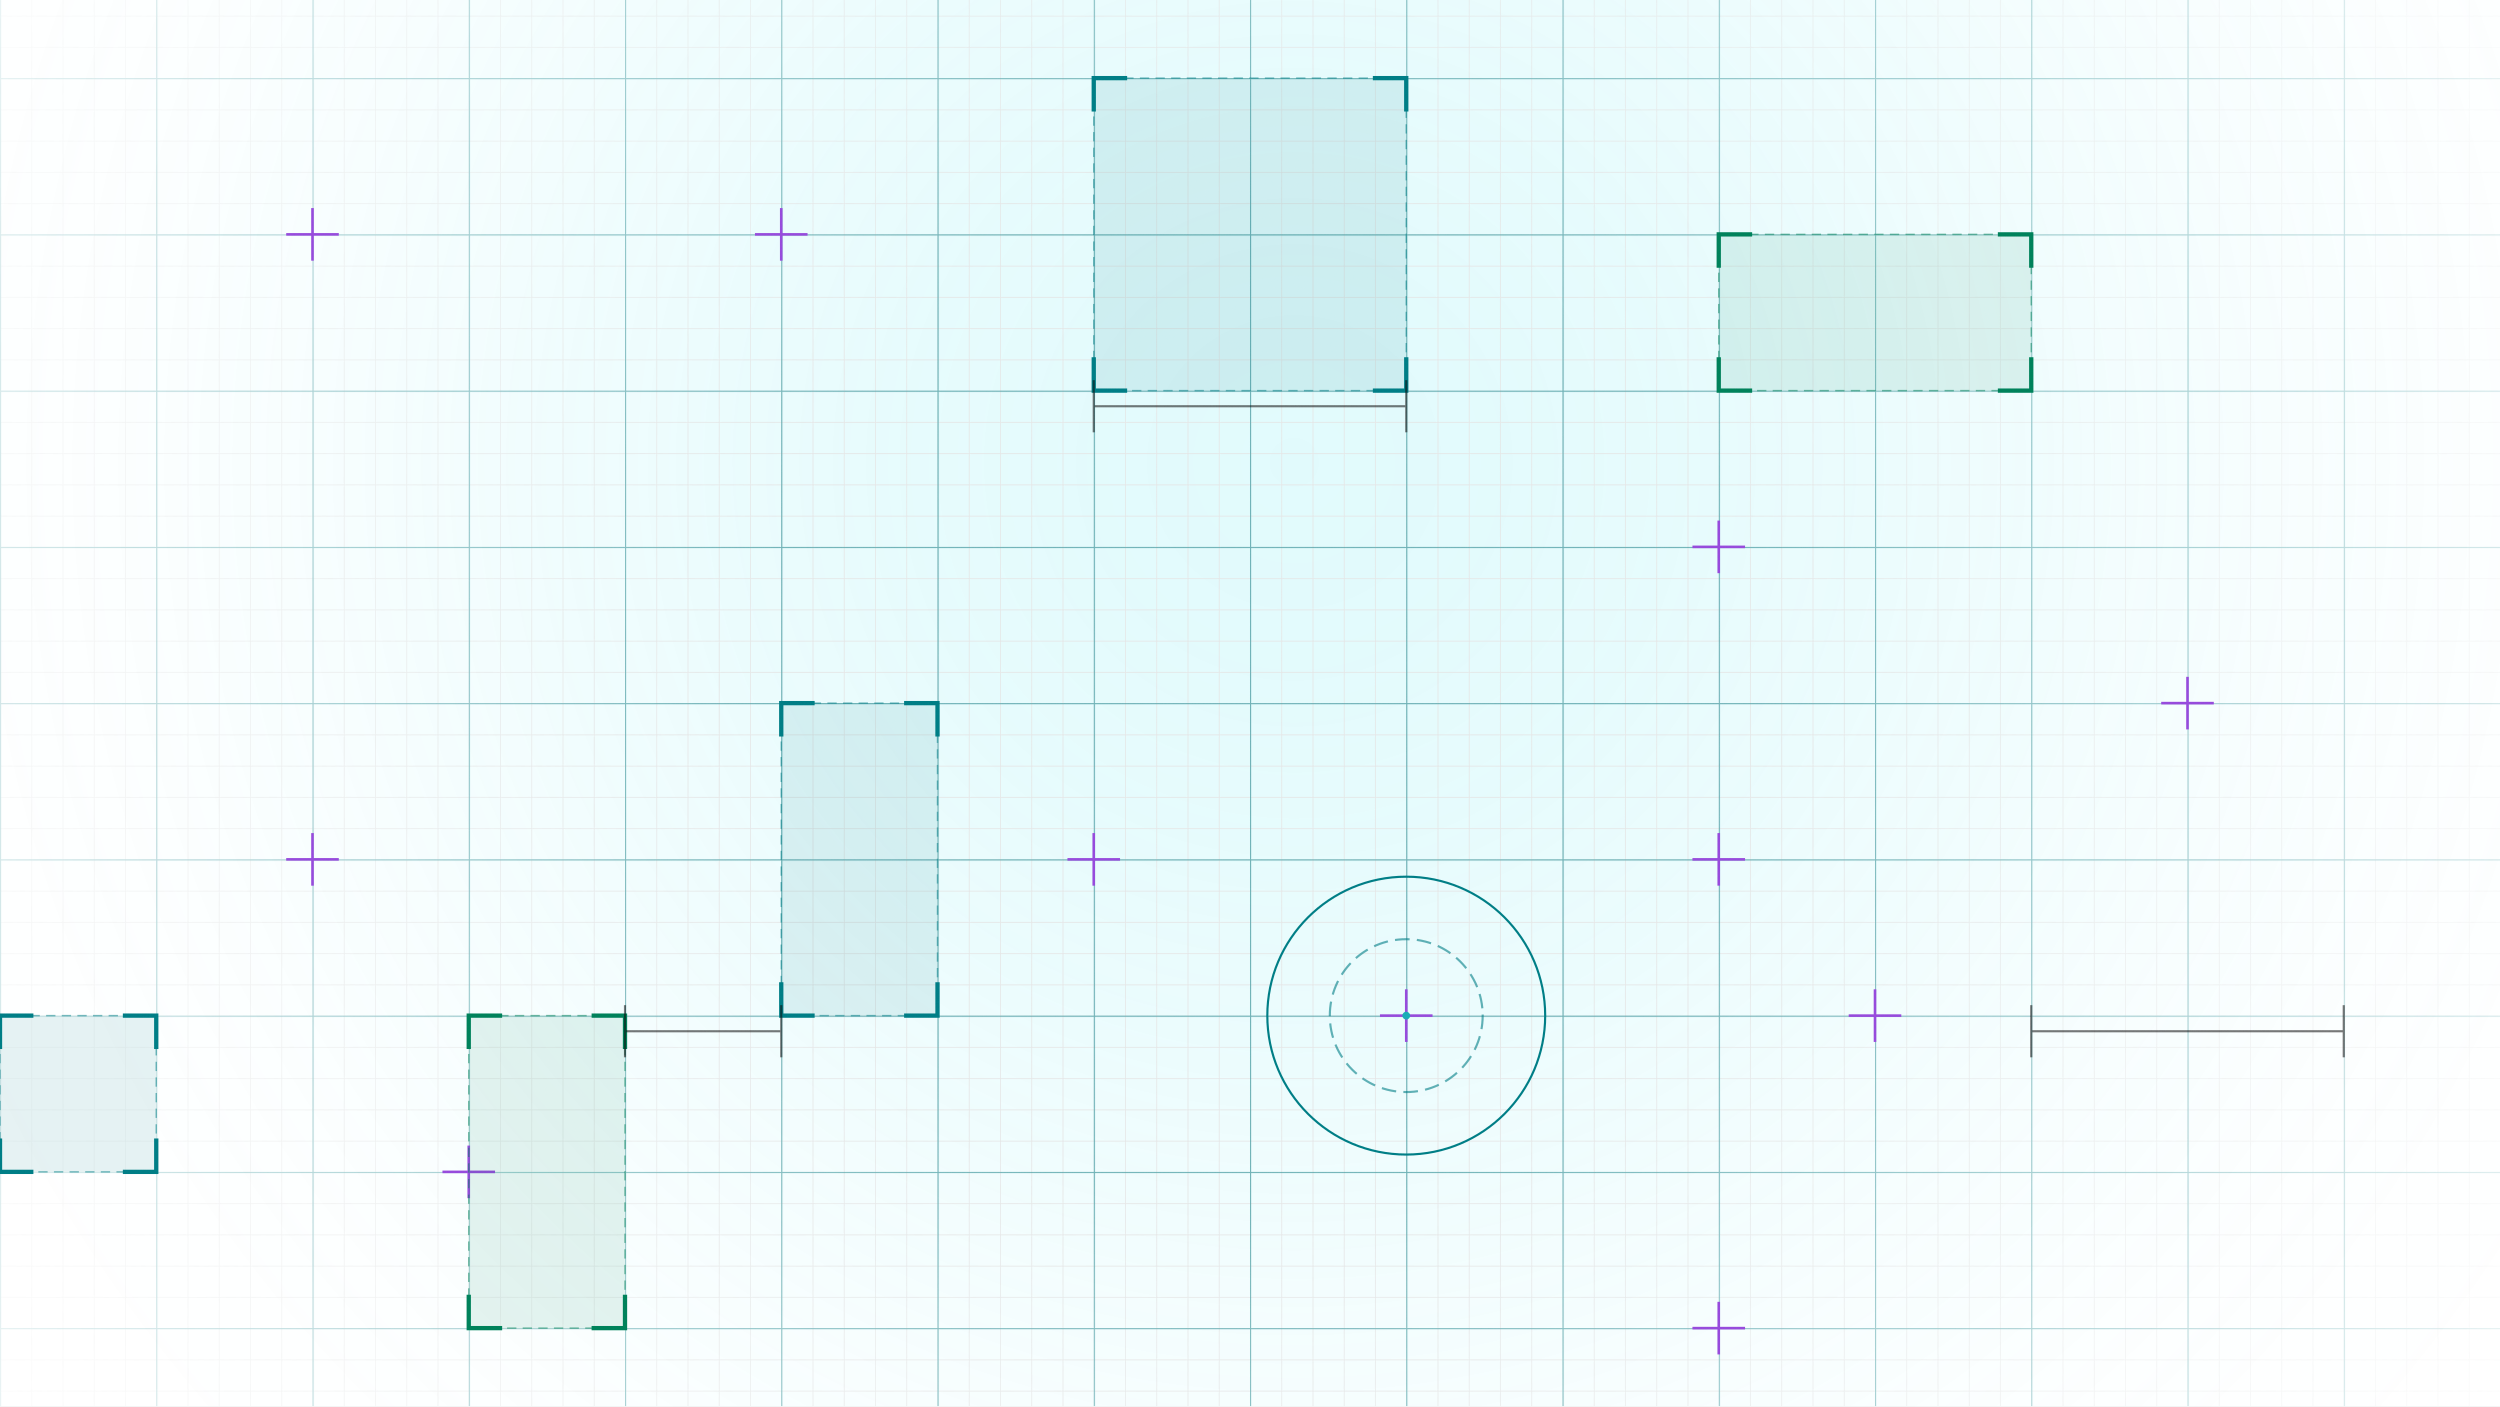
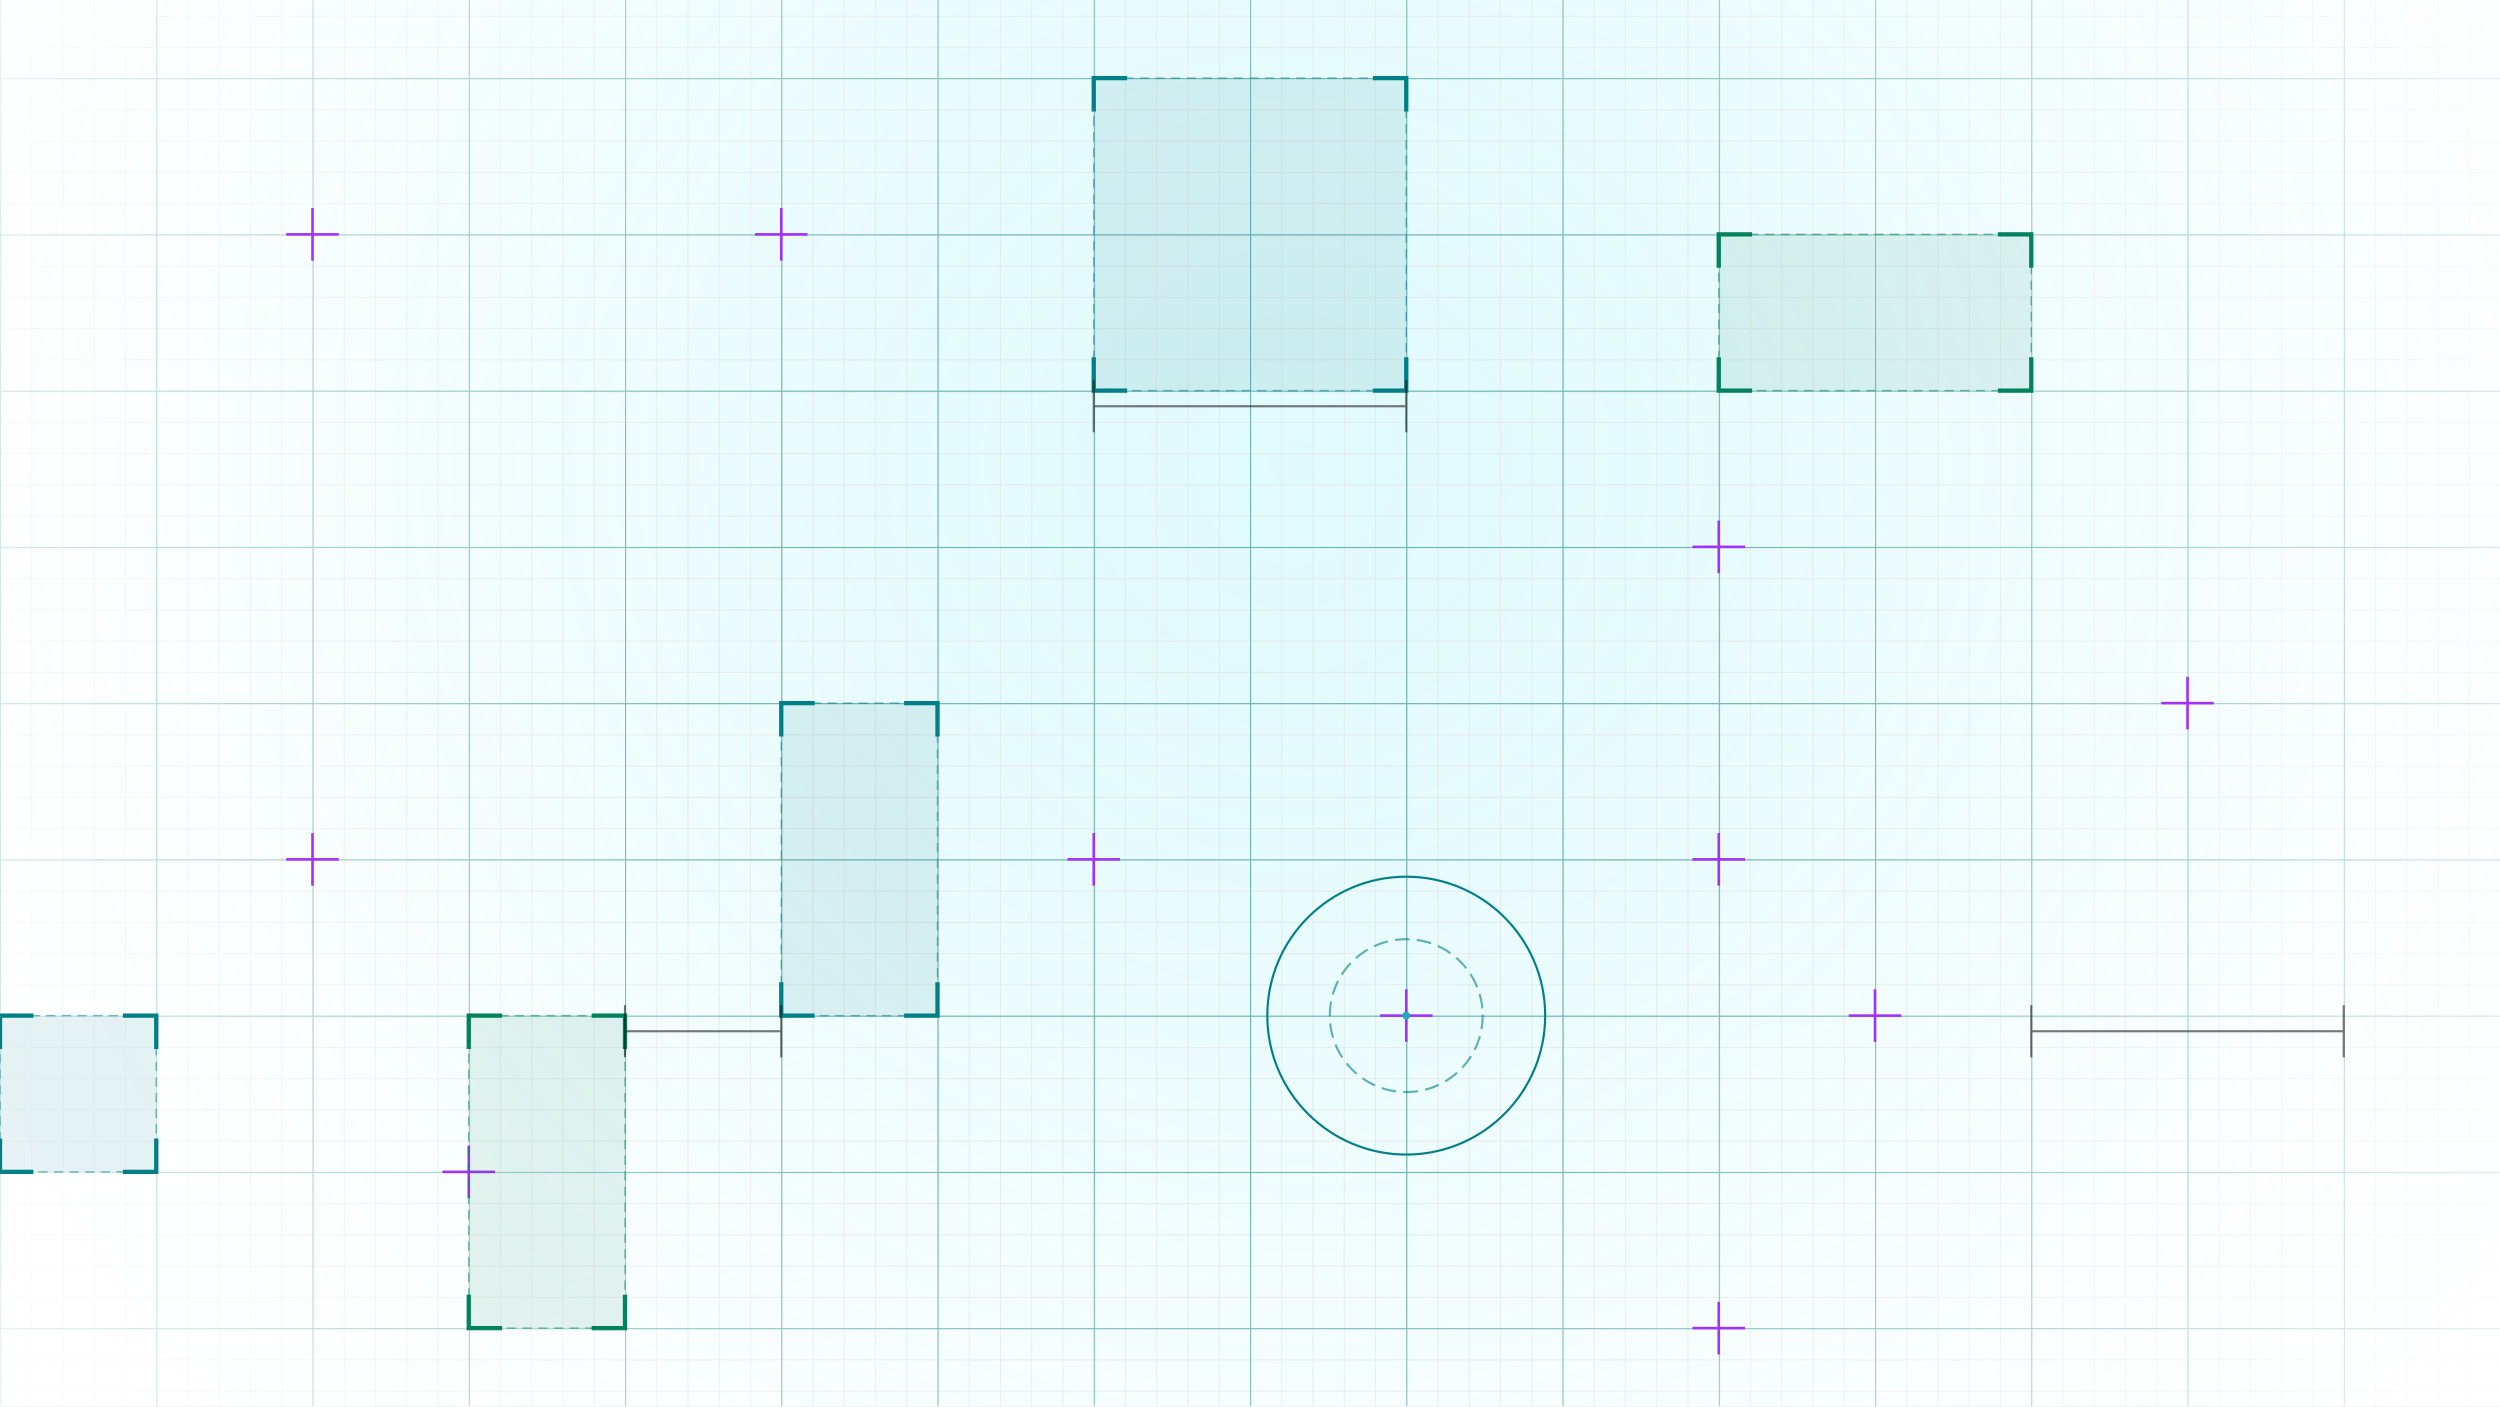
<svg xmlns="http://www.w3.org/2000/svg" width="3840" height="2160" viewBox="0 0 3840 2160">
  <defs>
    <pattern id="minor" patternUnits="userSpaceOnUse" width="48" height="48" patternTransform="translate(0 24)">
      <path d="M0 0H48M0 0V48" fill="none" stroke="#e5e5e5" stroke-width="2.25" />
    </pattern>
    <pattern id="major" patternUnits="userSpaceOnUse" width="240" height="240" patternTransform="translate(0 120)">
-       <path d="M0 0H240M0 0V240" fill="none" stroke="#007e86" stroke-width="3.6" stroke-opacity="0.5" />
+       <path d="M0 0H240M0 0V240" fill="none" stroke="#007f87" stroke-width="3.6" stroke-opacity="0.5" />
    </pattern>
    <radialGradient id="glow" gradientUnits="userSpaceOnUse" cx="1988" cy="710.2" r="2304">
      <stop offset="0" stop-color="#2edfeb" stop-opacity="0.14" />
      <stop offset="0.125" stop-color="#2edfeb" stop-opacity="0.134" />
      <stop offset="0.25" stop-color="#2edfeb" stop-opacity="0.118" />
      <stop offset="0.375" stop-color="#2edfeb" stop-opacity="0.096" />
      <stop offset="0.5" stop-color="#2edfeb" stop-opacity="0.07" />
      <stop offset="0.625" stop-color="#2edfeb" stop-opacity="0.044" />
      <stop offset="0.75" stop-color="#2edfeb" stop-opacity="0.022" />
      <stop offset="0.875" stop-color="#2edfeb" stop-opacity="0.006" />
      <stop offset="1" stop-color="#2edfeb" stop-opacity="0" />
    </radialGradient>
    <radialGradient id="vig-g" gradientUnits="userSpaceOnUse" cx="1920" cy="1080" r="2202.9">
      <stop offset="0" stop-color="#fff" />
      <stop offset="0.35" stop-color="#fff" />
      <stop offset="1" stop-color="#fff" stop-opacity="0.15" />
    </radialGradient>
    <mask id="vig" maskUnits="userSpaceOnUse" x="0" y="0" width="3840" height="2160">
      <rect width="3840" height="2160" fill="url(#vig-g)" />
    </mask>
    <filter id="grain" x="0" y="0" width="100%" height="100%" color-interpolation-filters="sRGB">
      <feTurbulence type="fractalNoise" baseFrequency="0.85" numOctaves="2" seed="12895" stitchTiles="stitch" />
      <feColorMatrix type="matrix" values="0.33 0.33 0.33 0 0 0.33 0.33 0.33 0 0 0.33 0.33 0.33 0 0 0 0 0 0 1" />
    </filter>
  </defs>
  <rect width="3840" height="2160" fill="#ffffff" />
  <rect width="3840" height="2160" fill="url(#glow)" />
  <g mask="url(#vig)">
    <rect width="3840" height="2160" fill="url(#minor)" />
    <rect width="3840" height="2160" fill="url(#major)" />
  </g>
  <g fill="none" stroke-linecap="square">
-     <path d="M2601.6 2040H2678.4M2640 2001.6V2078.4M2601.6 840H2678.4M2640 801.6V878.4M2601.6 1320H2678.4M2640 1281.6V1358.4M441.6 1320H518.4M480 1281.6V1358.4M2841.6 1560H2918.4M2880 1521.6V1598.4M441.6 360H518.4M480 321.6V398.4M1641.6 1320H1718.4M1680 1281.6V1358.4M1161.6 360H1238.4M1200 321.6V398.4M3321.6 1080H3398.4M3360 1041.6V1118.4M681.6 1800H758.4M720 1761.6V1838.4M2121.6 1560H2198.4M2160 1521.6V1598.4" stroke="#974bdc" stroke-width="4" />
-     <rect x="1200" y="1080" width="240" height="480" fill="#007e86" fill-opacity="0.1" stroke="#007e86" stroke-opacity="0.5" stroke-width="2.3" stroke-dasharray="12 12" />
-     <path d="M1200 1128V1080H1248M1392 1080H1440V1128M1440 1512V1560H1392M1248 1560H1200V1512" fill="none" stroke="#007e86" stroke-width="6.6" />
-     <rect x="720" y="1560" width="240" height="480" fill="#00825b" fill-opacity="0.1" stroke="#00825b" stroke-opacity="0.5" stroke-width="2.3" stroke-dasharray="12 12" />
-     <path d="M720 1608V1560H768M912 1560H960V1608M960 1992V2040H912M768 2040H720V1992" fill="none" stroke="#00825b" stroke-width="6.6" />
-     <rect x="0" y="1560" width="240" height="240" fill="#007e86" fill-opacity="0.1" stroke="#007e86" stroke-opacity="0.5" stroke-width="2.3" stroke-dasharray="12 12" />
-     <path d="M0 1608V1560H48M192 1560H240V1608M240 1752V1800H192M48 1800H0V1752" fill="none" stroke="#007e86" stroke-width="6.6" />
-     <rect x="2640" y="360" width="480" height="240" fill="#00825b" fill-opacity="0.1" stroke="#00825b" stroke-opacity="0.5" stroke-width="2.3" stroke-dasharray="12 12" />
-     <path d="M2640 408V360H2688M3072 360H3120V408M3120 552V600H3072M2688 600H2640V552" fill="none" stroke="#00825b" stroke-width="6.6" />
-     <rect x="1680" y="120" width="480" height="480" fill="#007e86" fill-opacity="0.1" stroke="#007e86" stroke-opacity="0.5" stroke-width="2.3" stroke-dasharray="12 12" />
-     <path d="M1680 168V120H1728M2112 120H2160V168M2160 552V600H2112M1728 600H1680V552" fill="none" stroke="#007e86" stroke-width="6.6" />
+     <path d="M2601.6 2040H2678.4M2640 2001.6V2078.4M2601.6 840H2678.4M2640 801.6V878.4M2601.6 1320H2678.4M2640 1281.6V1358.4M441.6 1320H518.4M480 1281.6V1358.4M2841.6 1560H2918.4M2880 1521.6V1598.4M441.6 360H518.4M480 321.6V398.4M1641.6 1320H1718.4M1680 1281.6V1358.4M1161.6 360H1238.4M1200 321.6V398.4M3321.6 1080H3398.4M3360 1041.6V1118.4M681.6 1800H758.4M720 1761.6V1838.4M2121.6 1560H2198.4M2160 1521.6V1598.4" stroke="#a331fb" stroke-width="4" />
+     <rect x="1200" y="1080" width="240" height="480" fill="#007f87" fill-opacity="0.1" stroke="#007f87" stroke-opacity="0.5" stroke-width="2.3" stroke-dasharray="12 12" />
+     <path d="M1200 1128V1080H1248M1392 1080H1440V1128M1440 1512V1560H1392M1248 1560H1200V1512" fill="none" stroke="#007f87" stroke-width="6.6" />
+     <rect x="720" y="1560" width="240" height="480" fill="#00835c" fill-opacity="0.1" stroke="#00835c" stroke-opacity="0.5" stroke-width="2.3" stroke-dasharray="12 12" />
+     <path d="M720 1608V1560H768M912 1560H960V1608M960 1992V2040H912M768 2040H720V1992" fill="none" stroke="#00835c" stroke-width="6.6" />
+     <rect x="0" y="1560" width="240" height="240" fill="#007f87" fill-opacity="0.1" stroke="#007f87" stroke-opacity="0.5" stroke-width="2.3" stroke-dasharray="12 12" />
+     <path d="M0 1608V1560H48M192 1560H240V1608M240 1752V1800H192M48 1800H0V1752" fill="none" stroke="#007f87" stroke-width="6.6" />
+     <rect x="2640" y="360" width="480" height="240" fill="#00835c" fill-opacity="0.1" stroke="#00835c" stroke-opacity="0.5" stroke-width="2.3" stroke-dasharray="12 12" />
+     <path d="M2640 408V360H2688M3072 360H3120V408M3120 552V600H3072M2688 600H2640V552" fill="none" stroke="#00835c" stroke-width="6.6" />
+     <rect x="1680" y="120" width="480" height="480" fill="#007f87" fill-opacity="0.1" stroke="#007f87" stroke-opacity="0.5" stroke-width="2.3" stroke-dasharray="12 12" />
+     <path d="M1680 168V120H1728M2112 120H2160V168M2160 552V600H2112M1728 600H1680V552" fill="none" stroke="#007f87" stroke-width="6.6" />
    <path d="M1680 624H2160M1680 585.6V662.4M2160 585.6V662.4M960 1584H1200M960 1545.6V1622.4M1200 1545.6V1622.4M3120 1584H3600M3120 1545.6V1622.4M3600 1545.6V1622.4" stroke="#0a0a0a" stroke-opacity="0.55" stroke-width="3.3" />
-     <circle cx="2160" cy="1560" r="213.4" fill="none" stroke="#007e86" stroke-width="3.3" />
-     <circle cx="2160" cy="1560" r="117.4" fill="none" stroke="#007e86" stroke-opacity="0.6" stroke-width="3.3" stroke-dasharray="19.2 14.4" />
-     <circle cx="2160" cy="1560" r="6" fill="#18adb7" />
+     <circle cx="2160" cy="1560" r="213.4" fill="none" stroke="#007f87" stroke-width="3.3" />
+     <circle cx="2160" cy="1560" r="117.4" fill="none" stroke="#007f87" stroke-opacity="0.6" stroke-width="3.3" stroke-dasharray="19.2 14.4" />
+     <circle cx="2160" cy="1560" r="6" fill="#18aeb8" />
  </g>
  <rect width="3840" height="2160" filter="url(#grain)" opacity="0.048" style="mix-blend-mode:overlay" />
</svg>
